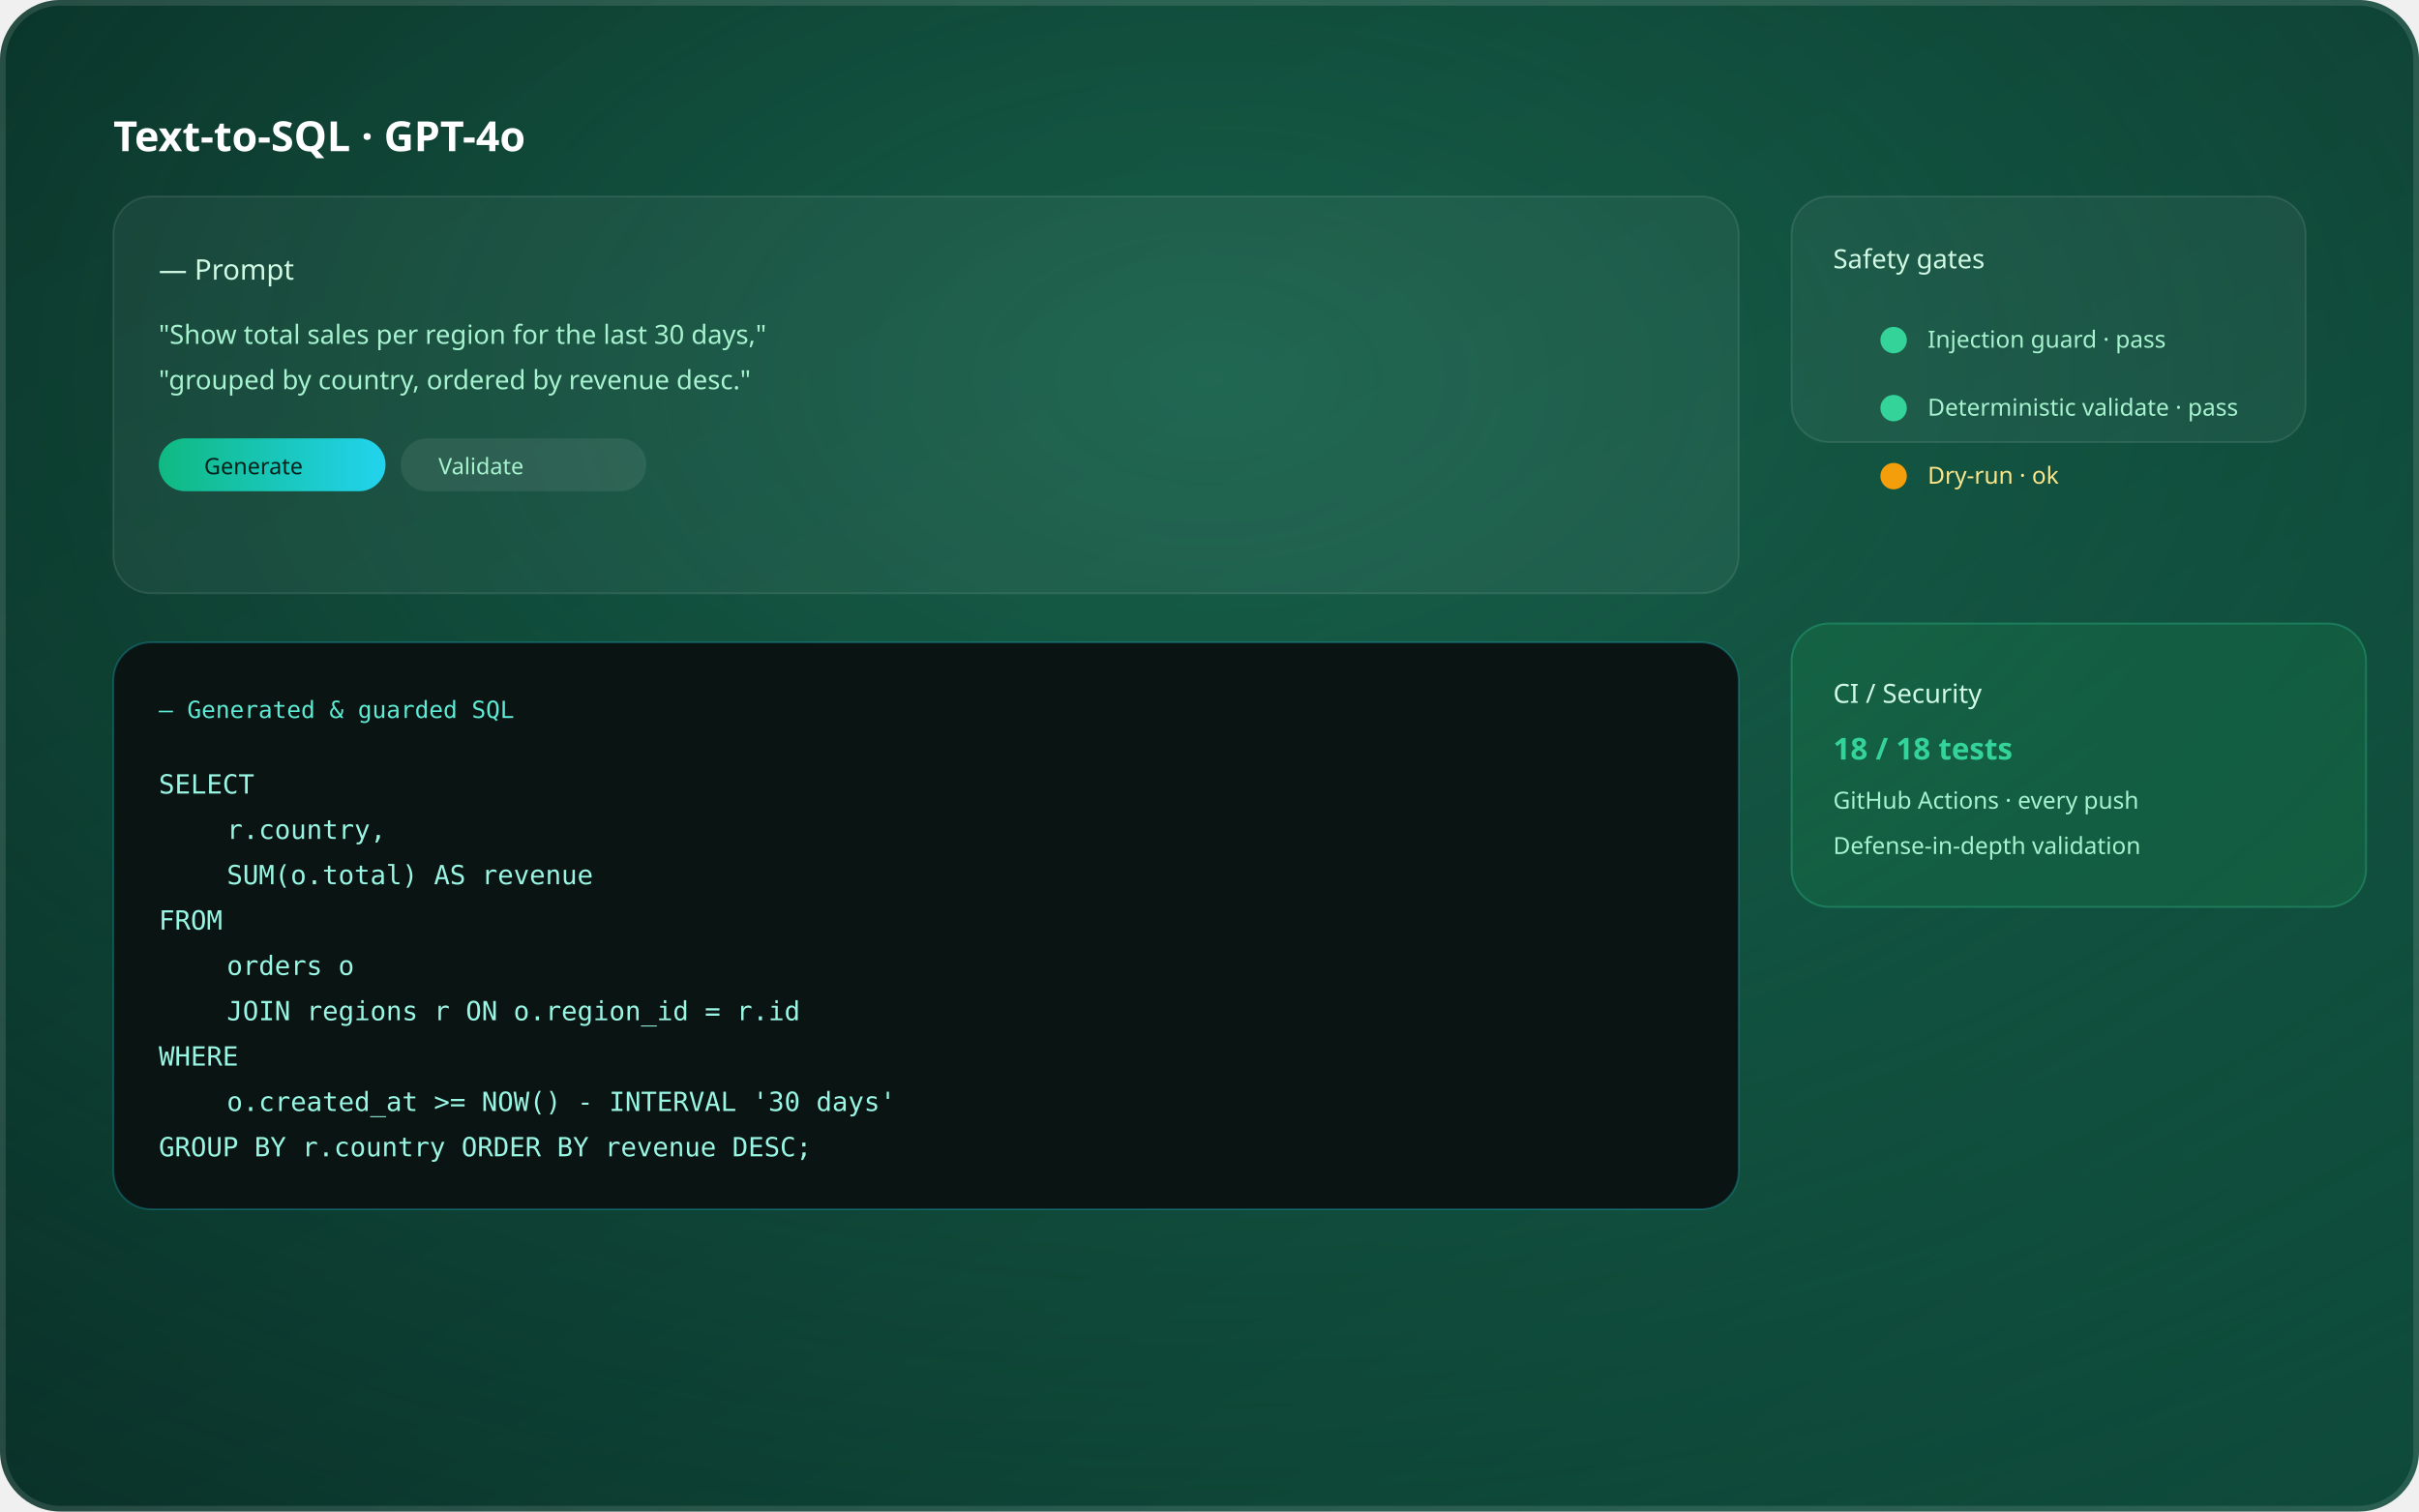
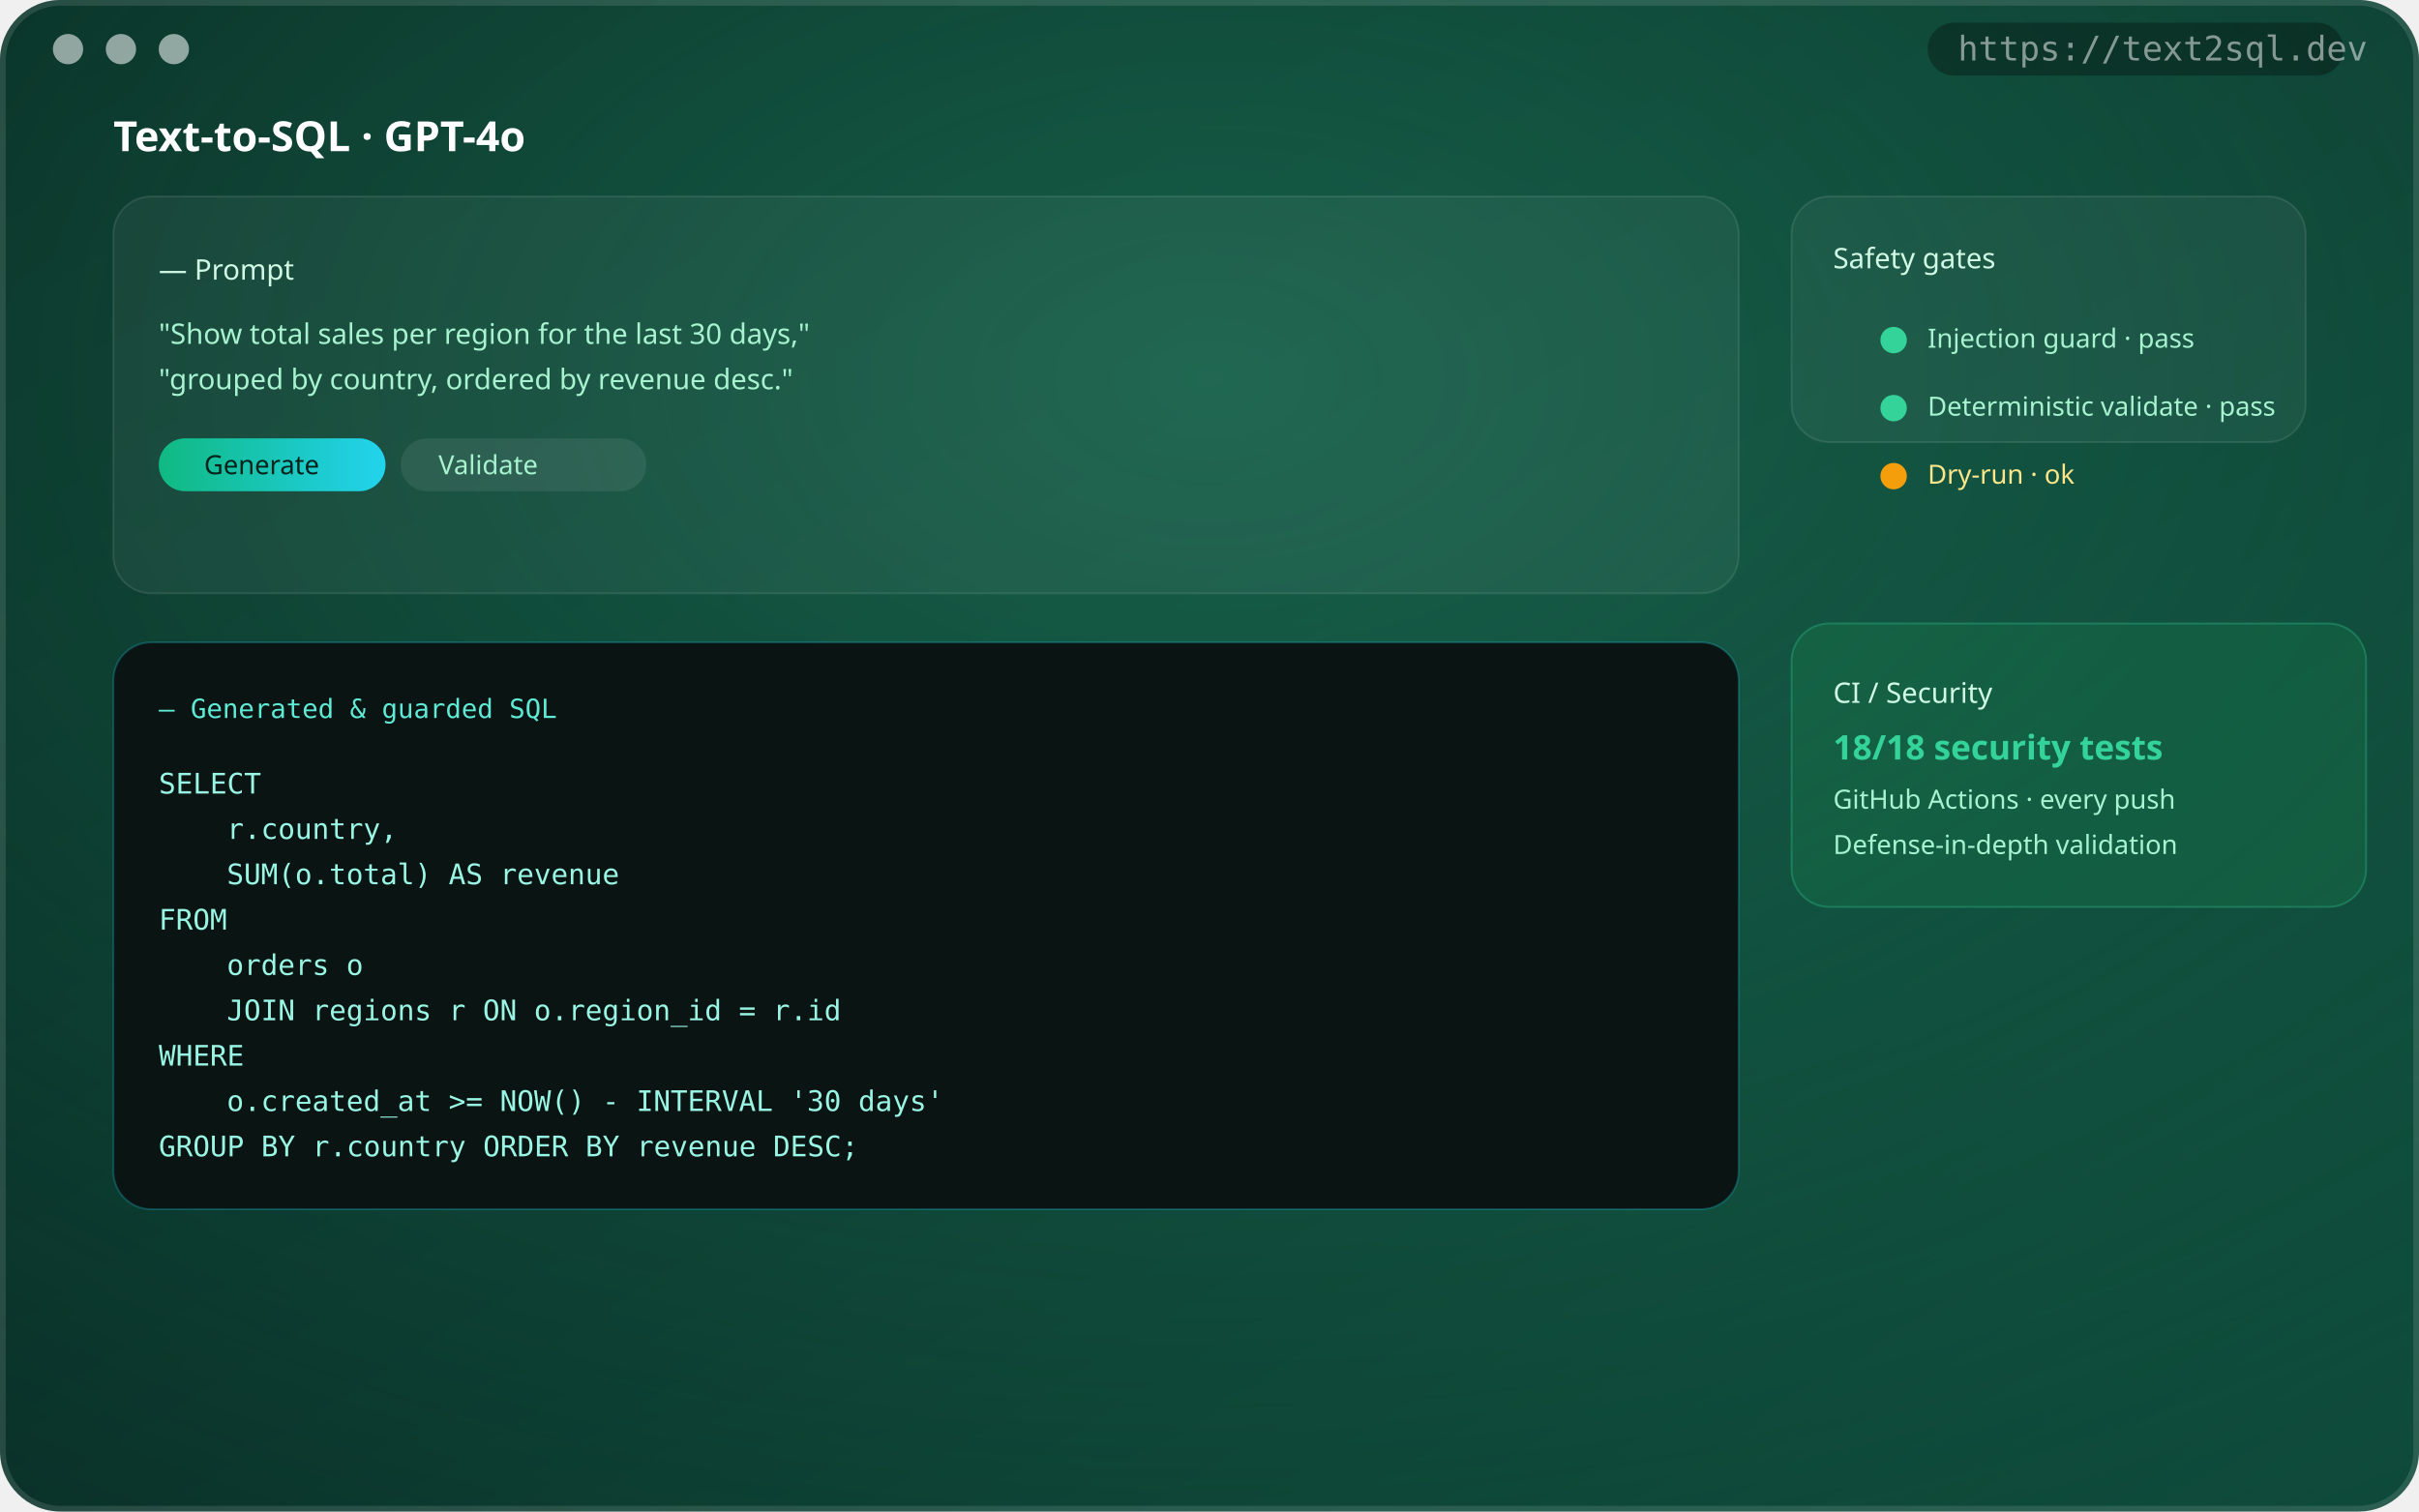
<svg xmlns="http://www.w3.org/2000/svg" width="1280" height="800" viewBox="0 0 1280 800" fill="none">
  <defs>
    <linearGradient id="bg" x1="0" y1="0" x2="1" y2="1">
      <stop offset="0" stop-color="#06211c" />
      <stop offset="0.55" stop-color="#0a332a" />
      <stop offset="1" stop-color="#0e4a3a" />
    </linearGradient>
    <linearGradient id="acc" x1="0" y1="0" x2="1" y2="0">
      <stop offset="0" stop-color="#10b981" />
      <stop offset="1" stop-color="#22d3ee" />
    </linearGradient>
    <radialGradient id="glow" cx="0.5" cy="0.25" r="0.9">
      <stop offset="0" stop-color="#34d399" stop-opacity="0.3" />
      <stop offset="1" stop-color="#34d399" stop-opacity="0" />
    </radialGradient>
  </defs>
  <rect width="1280" height="800" rx="32" fill="url(#bg)" />
  <rect width="1280" height="800" rx="32" fill="url(#glow)" />
  <rect x="1.5" y="1.5" width="1277" height="797" rx="30.5" stroke="rgba(255,255,255,0.12)" stroke-width="3" />
+   <g aria-hidden="true">
+     <circle cx="36" cy="26" r="8" fill="rgba(255,255,255,0.55)" />
+     <circle cx="64" cy="26" r="8" fill="rgba(255,255,255,0.55)" />
+     <circle cx="92" cy="26" r="8" fill="rgba(255,255,255,0.55)" />
+     <rect x="1020" y="12" width="220" height="28" rx="14" fill="rgba(0,0,0,0.3)" />
+     <text x="1036" y="32" font-family="Geist Mono, monospace" font-size="18" fill="rgba(255,255,255,0.5)">https://text2sql.dev</text>
+   </g>
  <g font-family="Geist, sans-serif">
    <text x="60" y="80" font-size="22" font-weight="700" fill="#ffffff">Text-to-SQL · GPT-4o</text>
    <rect x="60" y="104" width="860" height="210" rx="20" fill="rgba(255,255,255,0.05)" stroke="rgba(255,255,255,0.1)" />
    <text x="84" y="148" font-size="15" fill="#d1fae5">— Prompt</text>
-     <text x="84" y="182" font-size="14" fill="#a7f3d0">"Show total sales per region for the last 30 days,"</text>
-     <text x="84" y="206" font-size="14" fill="#a7f3d0">"grouped by country, ordered by revenue desc."</text>
+     <text x="84" y="182" font-size="15" fill="#a7f3d0">"Show total sales per region for the last 30 days,"</text>
+     <text x="84" y="206" font-size="15" fill="#a7f3d0">"grouped by country, ordered by revenue desc."</text>
    <rect x="84" y="232" width="120" height="28" rx="14" fill="url(#acc)" />
-     <text x="108" y="251" font-size="12" font-weight="500" fill="#04211a">Generate</text>
+     <text x="108" y="251" font-size="14" font-weight="500" fill="#04211a">Generate</text>
    <rect x="212" y="232" width="130" height="28" rx="14" fill="rgba(255,255,255,0.08)" />
-     <text x="232" y="251" font-size="12" fill="#a7f3d0">Validate</text>
+     <text x="232" y="251" font-size="14" fill="#a7f3d0">Validate</text>
  </g>
  <rect x="60" y="340" width="860" height="300" rx="20" fill="#0a1412" stroke="rgba(34,211,238,0.25)" />
-   <text x="84" y="380" font-family="Geist Mono, monospace" font-size="12.5" fill="#5eead4">— Generated &amp; guarded SQL</text>
-   <g font-family="Geist Mono, monospace" font-size="14" fill="#99f6e4">
+   <text x="84" y="380" font-family="Geist Mono, monospace" font-size="14" fill="#5eead4">— Generated &amp; guarded SQL</text>
+   <g font-family="Geist Mono, monospace" font-size="15" fill="#99f6e4">
    <text x="84" y="420">SELECT</text>
    <text x="120" y="444">r.country,</text>
    <text x="120" y="468">SUM(o.total) AS revenue</text>
    <text x="84" y="492">FROM</text>
    <text x="120" y="516">      orders o</text>
    <text x="120" y="540">      JOIN regions r ON o.region_id = r.id</text>
    <text x="84" y="564">WHERE</text>
    <text x="120" y="588">      o.created_at &gt;= NOW() - INTERVAL '30 days'</text>
    <text x="84" y="612">GROUP BY r.country ORDER BY revenue DESC;</text>
  </g>
  <rect x="948" y="104" width="272" height="130" rx="20" fill="rgba(255,255,255,0.05)" stroke="rgba(255,255,255,0.1)" />
  <g font-family="Geist, sans-serif">
-     <text x="970" y="142" font-size="14" font-weight="500" fill="#d1fae5">Safety gates</text>
+     <text x="970" y="142" font-size="15" font-weight="500" fill="#d1fae5">Safety gates</text>
    <circle cx="1002" cy="180" r="7" fill="#34d399" />
-     <text x="1020" y="184" font-size="12.5" fill="#a7f3d0">Injection guard · pass</text>
+     <text x="1020" y="184" font-size="14" fill="#a7f3d0">Injection guard · pass</text>
    <circle cx="1002" cy="216" r="7" fill="#34d399" />
-     <text x="1020" y="220" font-size="12.5" fill="#a7f3d0">Deterministic validate · pass</text>
+     <text x="1020" y="220" font-size="14" fill="#a7f3d0">Deterministic validate · pass</text>
    <circle cx="1002" cy="252" r="7" fill="#f59e0b" />
-     <text x="1020" y="256" font-size="12.5" fill="#fde68a">Dry-run · ok</text>
+     <text x="1020" y="256" font-size="14" fill="#fde68a">Dry-run · ok</text>
  </g>
  <rect x="948" y="330" width="304" height="150" rx="20" fill="rgba(34,197,94,0.12)" stroke="rgba(52,211,153,0.3)" />
  <g font-family="Geist, sans-serif">
-     <text x="970" y="372" font-size="14" font-weight="500" fill="#d1fae5">CI / Security</text>
-     <text x="970" y="402" font-size="16" font-weight="600" fill="#34d399">18 / 18 tests</text>
-     <text x="970" y="428" font-size="12.5" fill="#a7f3d0">GitHub Actions · every push</text>
-     <text x="970" y="452" font-size="12.5" fill="#a7f3d0">Defense-in-depth validation</text>
+     <text x="970" y="372" font-size="15" font-weight="500" fill="#d1fae5">CI / Security</text>
+     <text x="970" y="402" font-size="18" font-weight="600" fill="#34d399">18/18 security tests</text>
+     <text x="970" y="428" font-size="14" fill="#a7f3d0">GitHub Actions · every push</text>
+     <text x="970" y="452" font-size="14" fill="#a7f3d0">Defense-in-depth validation</text>
  </g>
</svg>
